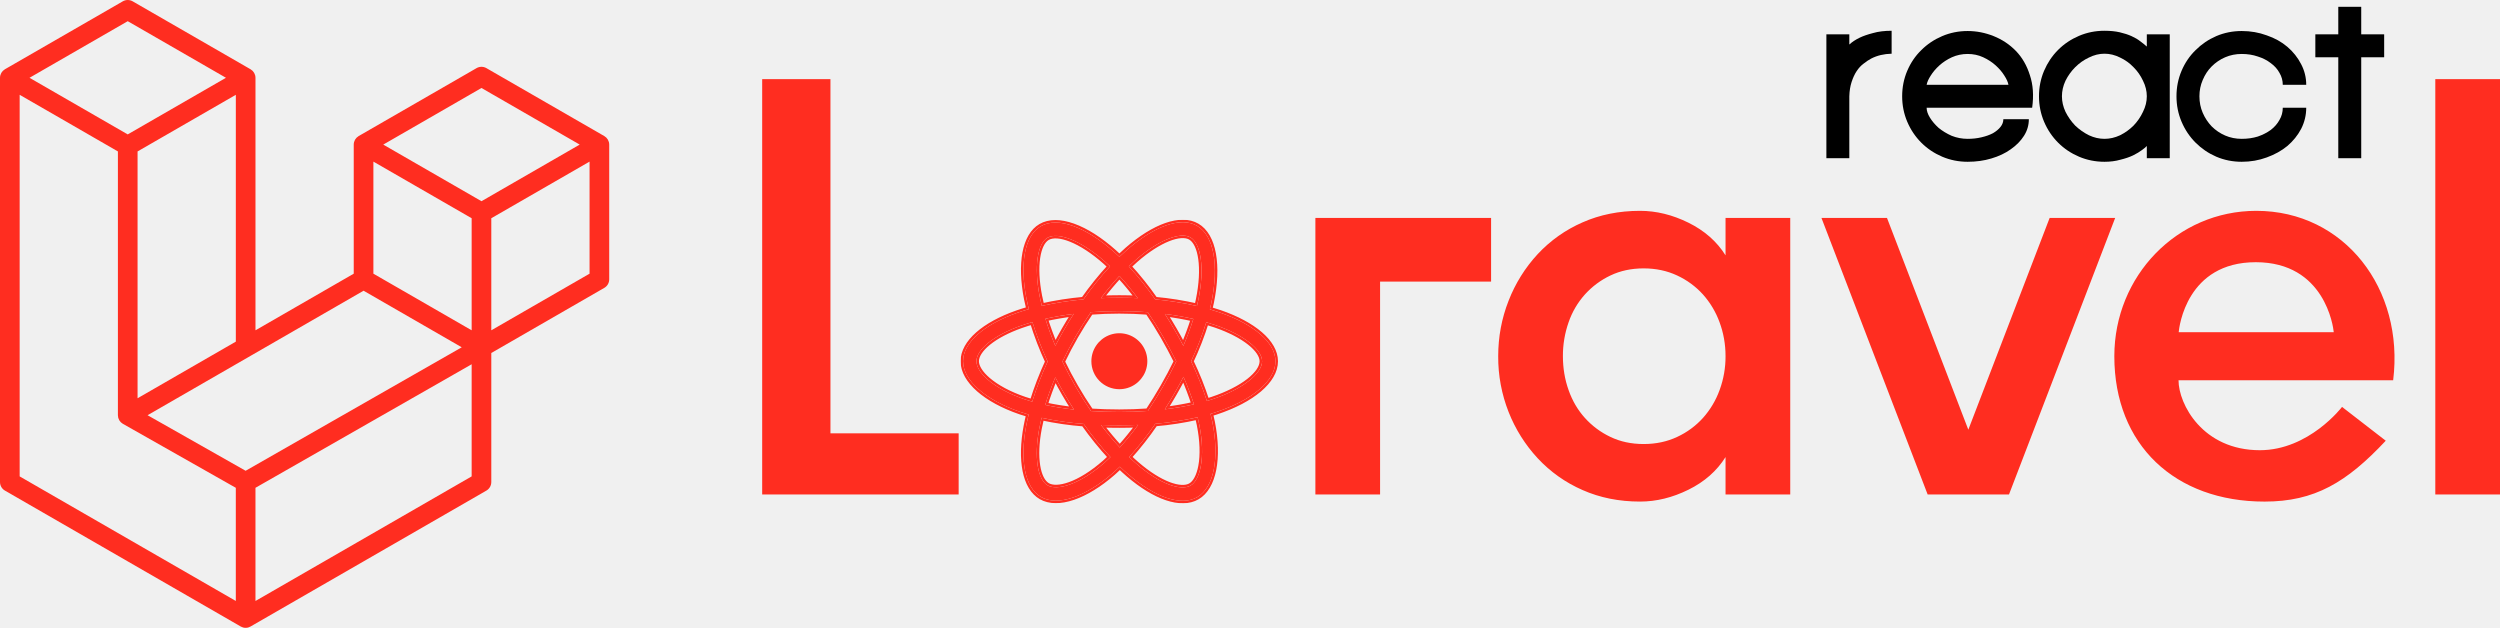
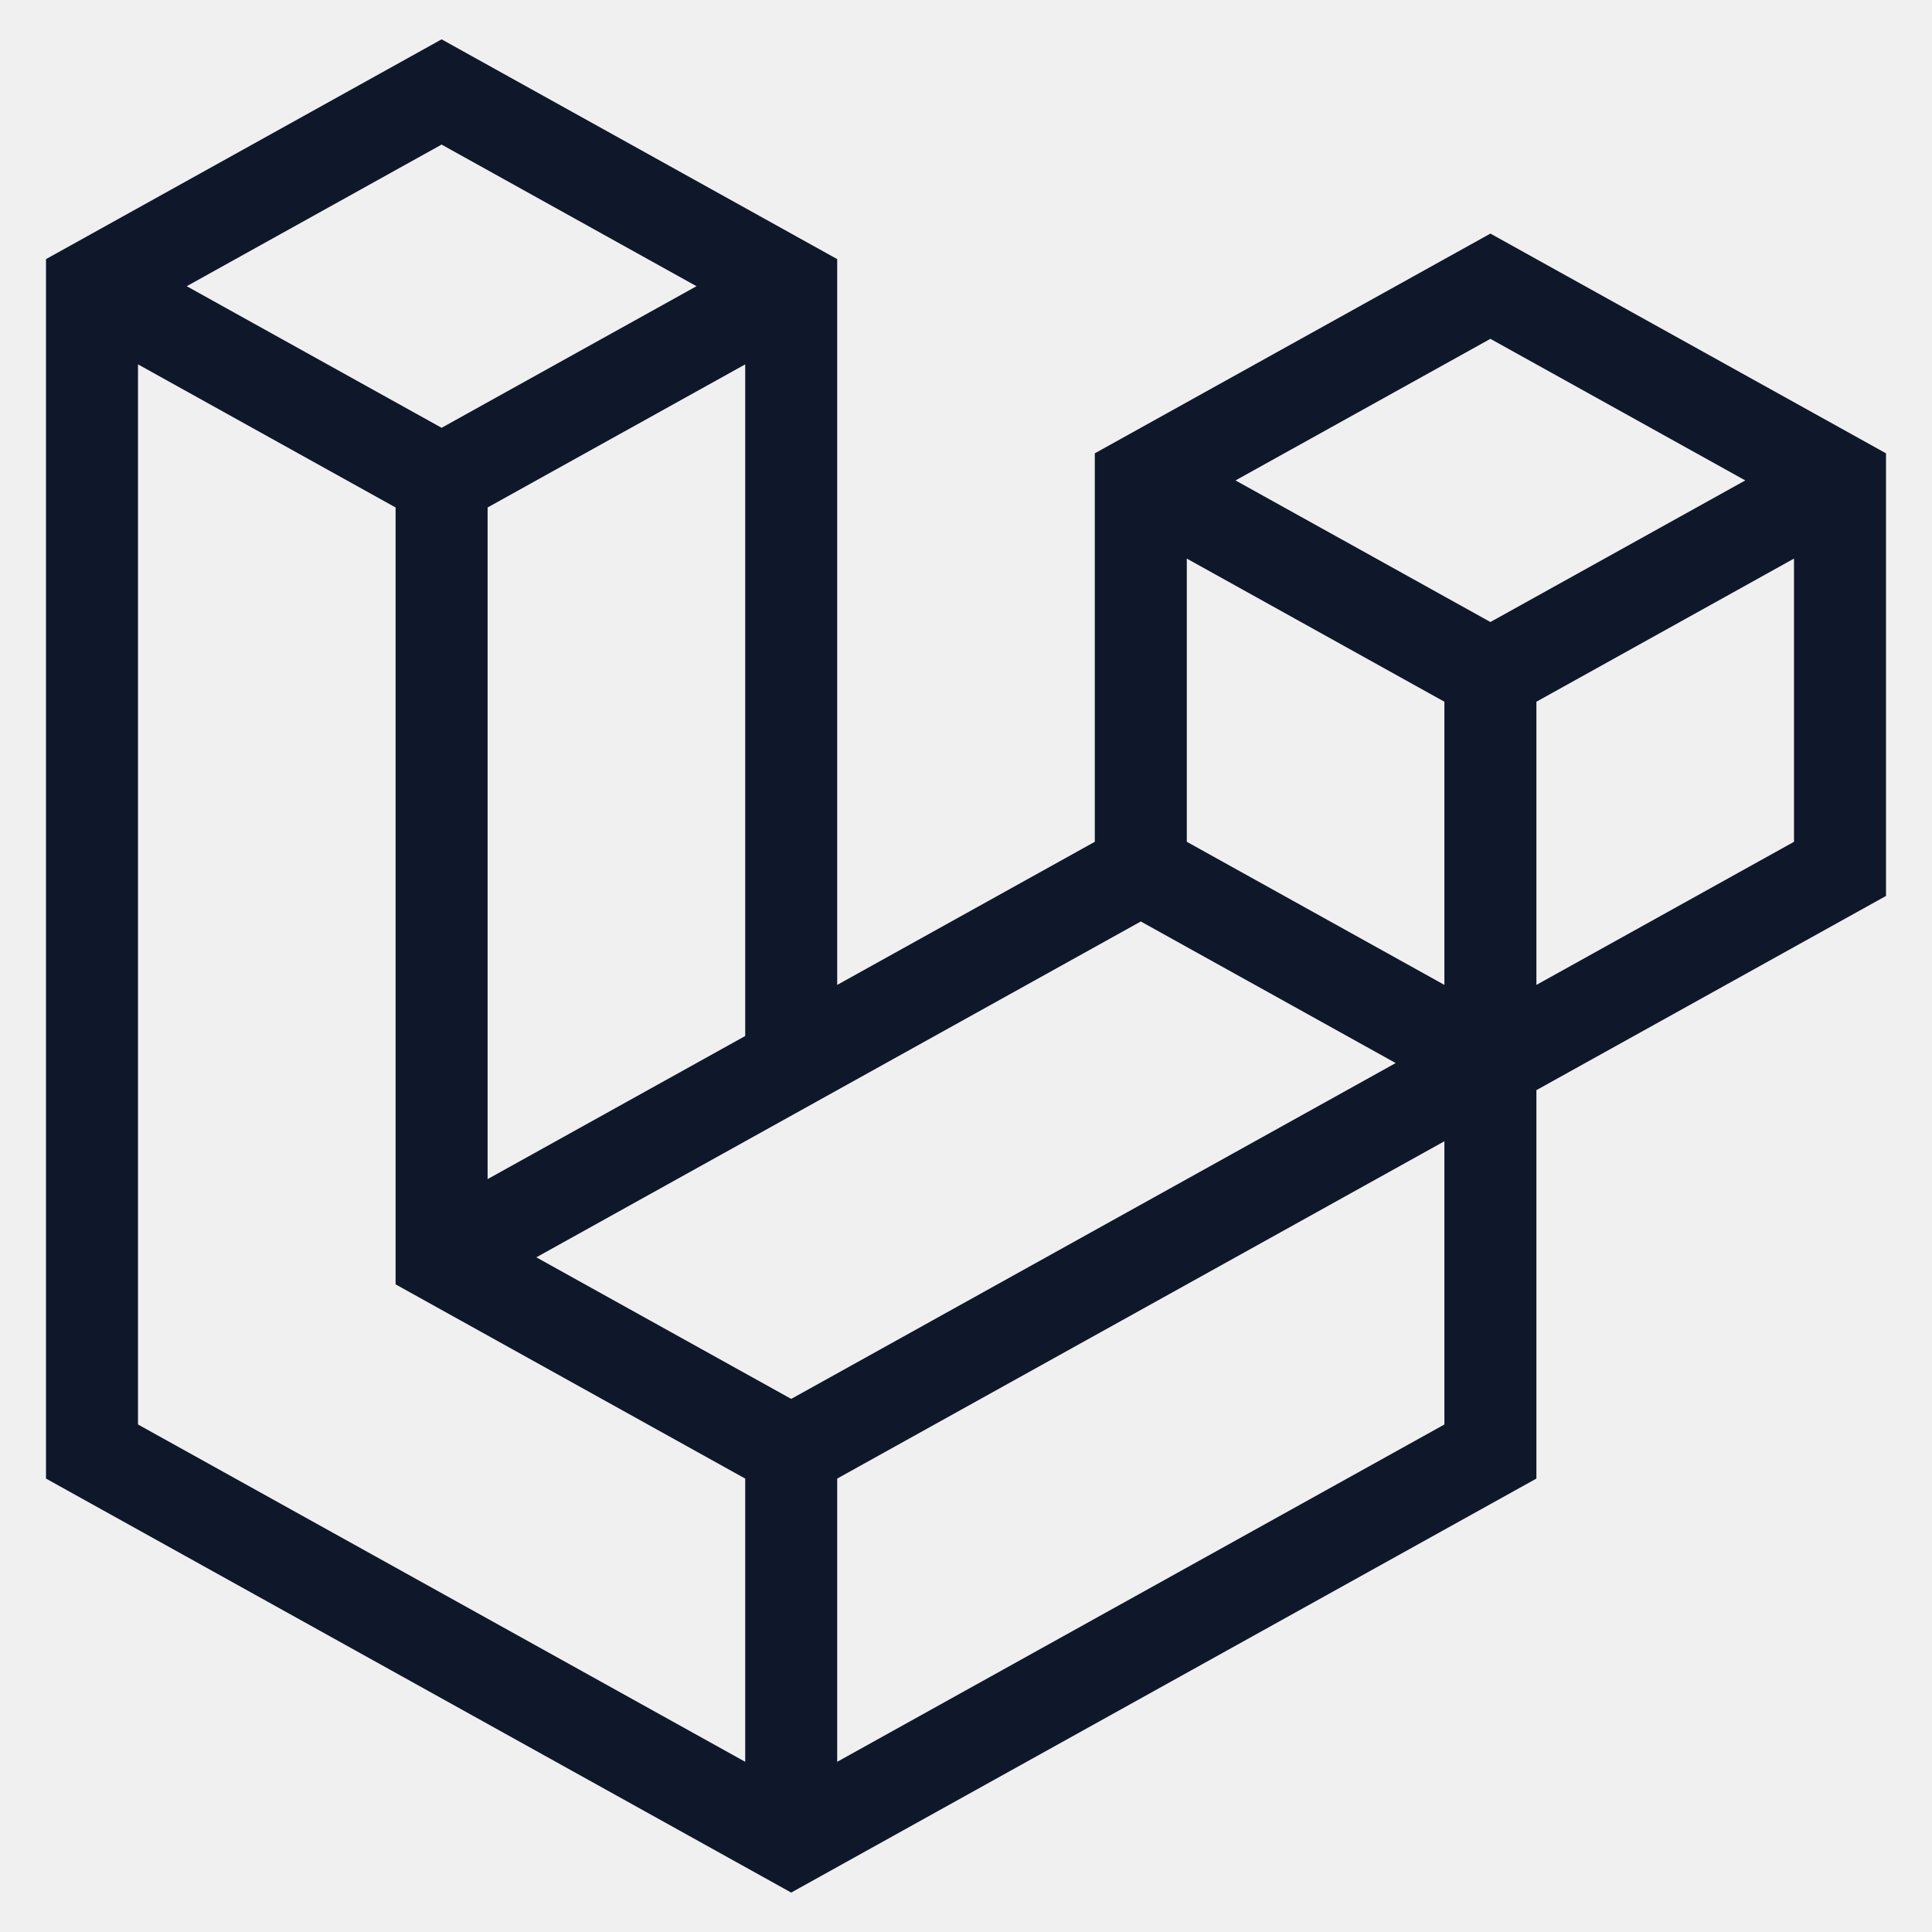
- <svg xmlns="http://www.w3.org/2000/svg" width="1991" height="500" viewBox="0 0 1991 500" fill="none">
-   <mask id="path-1-outside-1_1_7" maskUnits="userSpaceOnUse" x="765" y="175" width="253" height="226" fill="black">
-     <rect fill="white" x="765" y="175" width="253" height="226" />
-     <path d="M971.537 248.894C968.887 247.988 966.217 247.145 963.529 246.365C963.975 244.551 964.386 242.726 964.763 240.892C970.827 211.403 966.862 187.646 953.33 179.825C940.374 172.321 919.125 180.141 897.69 198.84C895.582 200.685 893.518 202.585 891.496 204.541C890.149 203.242 888.767 201.97 887.35 200.727C864.884 180.732 842.365 172.31 828.849 180.157C815.893 187.677 812.042 210.009 817.499 237.958C818.045 240.722 818.658 243.474 819.339 246.214C816.152 247.121 813.073 248.09 810.13 249.117C783.823 258.316 767 272.739 767 287.696C767 303.15 785.056 318.646 812.488 328.042C814.713 328.799 816.959 329.502 819.225 330.152C818.489 333.085 817.838 336.051 817.271 339.05C812.089 366.518 816.131 388.321 829.062 395.795C842.417 403.511 864.822 395.582 886.661 376.458C888.389 374.945 890.116 373.347 891.844 371.664C894.027 373.775 896.273 375.824 898.581 377.811C919.726 396.043 940.607 403.408 953.517 395.914C966.862 388.171 971.2 364.746 965.566 336.246C965.134 334.07 964.637 331.848 964.074 329.582C965.649 329.115 967.192 328.633 968.702 328.136C997.206 318.667 1015.78 303.358 1015.78 287.711C1015.76 272.682 998.403 258.165 971.537 248.894ZM904.681 206.873C923.043 190.854 940.208 184.531 948.033 189.05C956.362 193.865 959.601 213.279 954.367 238.741C954.021 240.399 953.648 242.053 953.247 243.701C942.289 241.208 931.177 239.449 919.985 238.435C913.577 229.204 906.553 220.417 898.959 212.133C900.818 210.33 902.722 208.576 904.671 206.873H904.681ZM840.453 300.476C842.702 304.829 845.053 309.129 847.507 313.376C850.005 317.708 852.608 321.977 855.317 326.182C847.616 325.345 839.963 324.111 832.389 322.487C834.586 315.376 837.292 307.991 840.453 300.476ZM840.453 275.429C837.343 268.074 834.711 260.84 832.55 253.853C839.65 252.262 847.216 250.962 855.104 249.977C852.461 254.102 849.918 258.288 847.475 262.534C845.033 266.781 842.687 271.079 840.437 275.429H840.453ZM846.102 287.955C849.377 281.124 852.905 274.425 856.685 267.857C860.461 261.292 864.481 254.878 868.745 248.614C876.146 248.054 883.733 247.759 891.398 247.759C899.063 247.759 906.697 248.054 914.093 248.619C918.311 254.869 922.307 261.261 926.08 267.795C929.853 274.328 933.427 280.996 936.803 287.799C933.472 294.654 929.906 301.381 926.106 307.981C922.336 314.545 918.363 320.978 914.186 327.281C906.801 327.799 899.156 328.084 891.382 328.084C883.609 328.084 876.109 327.84 868.859 327.369C864.564 321.084 860.511 314.642 856.7 308.043C852.89 301.444 849.352 294.748 846.087 287.955H846.102ZM935.305 313.303C937.81 308.957 940.215 304.553 942.519 300.093C945.678 307.255 948.467 314.576 950.874 322.025C943.21 323.751 935.462 325.074 927.661 325.99C930.293 321.813 932.842 317.584 935.305 313.303ZM942.416 275.434C940.121 271.063 937.736 266.744 935.258 262.477C932.84 258.269 930.319 254.113 927.697 250.008C935.632 251.013 943.245 252.35 950.381 253.983C948.087 261.262 945.428 268.421 942.416 275.434ZM891.502 219.747C896.677 225.401 901.563 231.314 906.143 237.461C896.347 236.994 886.545 236.994 876.736 237.461C881.572 231.066 886.521 225.131 891.502 219.747ZM834.198 189.366C842.521 184.536 860.924 191.439 880.323 208.682C881.561 209.786 882.81 210.941 884.054 212.139C876.422 220.421 869.348 229.201 862.878 238.42C851.711 239.426 840.621 241.157 829.678 243.602C829.046 241.059 828.476 238.499 827.968 235.922C823.278 211.962 826.382 193.901 834.198 189.366ZM822.065 319.89C819.992 319.299 817.945 318.658 815.924 317.967C803.796 313.821 793.779 308.411 786.901 302.518C780.744 297.237 777.624 291.966 777.624 287.696C777.624 278.621 791.13 267.043 813.654 259.191C816.483 258.207 819.337 257.307 822.215 256.491C825.561 267.242 829.612 277.759 834.343 287.976C829.555 298.333 825.454 308.994 822.065 319.89ZM879.659 368.436C870.004 376.894 860.333 382.89 851.808 385.911C844.148 388.622 838.048 388.7 834.363 386.569C826.517 382.035 823.252 364.523 827.704 341.035C828.232 338.271 828.837 335.507 829.518 332.743C840.57 335.124 851.771 336.75 863.044 337.609C869.577 346.876 876.71 355.706 884.396 364.041C882.852 365.559 881.271 367.021 879.659 368.436ZM891.797 356.402C886.76 350.955 881.732 344.927 876.83 338.449C881.594 338.636 886.445 338.729 891.382 338.729C896.451 338.729 901.468 338.62 906.412 338.397C901.849 344.643 896.971 350.652 891.797 356.402ZM956.331 371.219C954.849 379.221 951.869 384.559 948.184 386.694C940.342 391.244 923.577 385.331 905.5 369.736C903.427 367.954 901.354 366.041 899.244 364.036C906.781 355.668 913.747 346.803 920.094 337.501C931.429 336.54 942.685 334.8 953.781 332.292C954.289 334.344 954.738 336.355 955.128 338.325C957.621 350.918 957.979 362.31 956.331 371.219ZM965.349 318.024C963.991 318.475 962.591 318.911 961.171 319.336C957.692 308.535 953.483 297.983 948.572 287.753C953.299 277.659 957.343 267.26 960.679 256.626C963.224 257.367 965.696 258.145 968.075 258.969C991.096 266.908 1005.14 278.663 1005.14 287.696C1005.14 297.335 989.971 309.846 965.349 318.024Z" />
-   </mask>
-   <path d="M971.537 248.894C968.887 247.988 966.217 247.145 963.529 246.365C963.975 244.551 964.386 242.726 964.763 240.892C970.827 211.403 966.862 187.646 953.33 179.825C940.374 172.321 919.125 180.141 897.69 198.84C895.582 200.685 893.518 202.585 891.496 204.541C890.149 203.242 888.767 201.97 887.35 200.727C864.884 180.732 842.365 172.31 828.849 180.157C815.893 187.677 812.042 210.009 817.499 237.958C818.045 240.722 818.658 243.474 819.339 246.214C816.152 247.121 813.073 248.09 810.13 249.117C783.823 258.316 767 272.739 767 287.696C767 303.15 785.056 318.646 812.488 328.042C814.713 328.799 816.959 329.502 819.225 330.152C818.489 333.085 817.838 336.051 817.271 339.05C812.089 366.518 816.131 388.321 829.062 395.795C842.417 403.511 864.822 395.582 886.661 376.458C888.389 374.945 890.116 373.347 891.844 371.664C894.027 373.775 896.273 375.824 898.581 377.811C919.726 396.043 940.607 403.408 953.517 395.914C966.862 388.171 971.2 364.746 965.566 336.246C965.134 334.07 964.637 331.848 964.074 329.582C965.649 329.115 967.192 328.633 968.702 328.136C997.206 318.667 1015.78 303.358 1015.78 287.711C1015.76 272.682 998.403 258.165 971.537 248.894ZM904.681 206.873C923.043 190.854 940.208 184.531 948.033 189.05C956.362 193.865 959.601 213.279 954.367 238.741C954.021 240.399 953.648 242.053 953.247 243.701C942.289 241.208 931.177 239.449 919.985 238.435C913.577 229.204 906.553 220.417 898.959 212.133C900.818 210.33 902.722 208.576 904.671 206.873H904.681ZM840.453 300.476C842.702 304.829 845.053 309.129 847.507 313.376C850.005 317.708 852.608 321.977 855.317 326.182C847.616 325.345 839.963 324.111 832.389 322.487C834.586 315.376 837.292 307.991 840.453 300.476ZM840.453 275.429C837.343 268.074 834.711 260.84 832.55 253.853C839.65 252.262 847.216 250.962 855.104 249.977C852.461 254.102 849.918 258.288 847.475 262.534C845.033 266.781 842.687 271.079 840.437 275.429H840.453ZM846.102 287.955C849.377 281.124 852.905 274.425 856.685 267.857C860.461 261.292 864.481 254.878 868.745 248.614C876.146 248.054 883.733 247.759 891.398 247.759C899.063 247.759 906.697 248.054 914.093 248.619C918.311 254.869 922.307 261.261 926.08 267.795C929.853 274.328 933.427 280.996 936.803 287.799C933.472 294.654 929.906 301.381 926.106 307.981C922.336 314.545 918.363 320.978 914.186 327.281C906.801 327.799 899.156 328.084 891.382 328.084C883.609 328.084 876.109 327.84 868.859 327.369C864.564 321.084 860.511 314.642 856.7 308.043C852.89 301.444 849.352 294.748 846.087 287.955H846.102ZM935.305 313.303C937.81 308.957 940.215 304.553 942.519 300.093C945.678 307.255 948.467 314.576 950.874 322.025C943.21 323.751 935.462 325.074 927.661 325.99C930.293 321.813 932.842 317.584 935.305 313.303ZM942.416 275.434C940.121 271.063 937.736 266.744 935.258 262.477C932.84 258.269 930.319 254.113 927.697 250.008C935.632 251.013 943.245 252.35 950.381 253.983C948.087 261.262 945.428 268.421 942.416 275.434ZM891.502 219.747C896.677 225.401 901.563 231.314 906.143 237.461C896.347 236.994 886.545 236.994 876.736 237.461C881.572 231.066 886.521 225.131 891.502 219.747ZM834.198 189.366C842.521 184.536 860.924 191.439 880.323 208.682C881.561 209.786 882.81 210.941 884.054 212.139C876.422 220.421 869.348 229.201 862.878 238.42C851.711 239.426 840.621 241.157 829.678 243.602C829.046 241.059 828.476 238.499 827.968 235.922C823.278 211.962 826.382 193.901 834.198 189.366ZM822.065 319.89C819.992 319.299 817.945 318.658 815.924 317.967C803.796 313.821 793.779 308.411 786.901 302.518C780.744 297.237 777.624 291.966 777.624 287.696C777.624 278.621 791.13 267.043 813.654 259.191C816.483 258.207 819.337 257.307 822.215 256.491C825.561 267.242 829.612 277.759 834.343 287.976C829.555 298.333 825.454 308.994 822.065 319.89ZM879.659 368.436C870.004 376.894 860.333 382.89 851.808 385.911C844.148 388.622 838.048 388.7 834.363 386.569C826.517 382.035 823.252 364.523 827.704 341.035C828.232 338.271 828.837 335.507 829.518 332.743C840.57 335.124 851.771 336.75 863.044 337.609C869.577 346.876 876.71 355.706 884.396 364.041C882.852 365.559 881.271 367.021 879.659 368.436ZM891.797 356.402C886.76 350.955 881.732 344.927 876.83 338.449C881.594 338.636 886.445 338.729 891.382 338.729C896.451 338.729 901.468 338.62 906.412 338.397C901.849 344.643 896.971 350.652 891.797 356.402ZM956.331 371.219C954.849 379.221 951.869 384.559 948.184 386.694C940.342 391.244 923.577 385.331 905.5 369.736C903.427 367.954 901.354 366.041 899.244 364.036C906.781 355.668 913.747 346.803 920.094 337.501C931.429 336.54 942.685 334.8 953.781 332.292C954.289 334.344 954.738 336.355 955.128 338.325C957.621 350.918 957.979 362.31 956.331 371.219ZM965.349 318.024C963.991 318.475 962.591 318.911 961.171 319.336C957.692 308.535 953.483 297.983 948.572 287.753C953.299 277.659 957.343 267.26 960.679 256.626C963.224 257.367 965.696 258.145 968.075 258.969C991.096 266.908 1005.14 278.663 1005.14 287.696C1005.14 297.335 989.971 309.846 965.349 318.024Z" fill="#FF2D20" />
-   <path d="M971.537 248.894C968.887 247.988 966.217 247.145 963.529 246.365C963.975 244.551 964.386 242.726 964.763 240.892C970.827 211.403 966.862 187.646 953.33 179.825C940.374 172.321 919.125 180.141 897.69 198.84C895.582 200.685 893.518 202.585 891.496 204.541C890.149 203.242 888.767 201.97 887.35 200.727C864.884 180.732 842.365 172.31 828.849 180.157C815.893 187.677 812.042 210.009 817.499 237.958C818.045 240.722 818.658 243.474 819.339 246.214C816.152 247.121 813.073 248.09 810.13 249.117C783.823 258.316 767 272.739 767 287.696C767 303.15 785.056 318.646 812.488 328.042C814.713 328.799 816.959 329.502 819.225 330.152C818.489 333.085 817.838 336.051 817.271 339.05C812.089 366.518 816.131 388.321 829.062 395.795C842.417 403.511 864.822 395.582 886.661 376.458C888.389 374.945 890.116 373.347 891.844 371.664C894.027 373.775 896.273 375.824 898.581 377.811C919.726 396.043 940.607 403.408 953.517 395.914C966.862 388.171 971.2 364.746 965.566 336.246C965.134 334.07 964.637 331.848 964.074 329.582C965.649 329.115 967.192 328.633 968.702 328.136C997.206 318.667 1015.78 303.358 1015.78 287.711C1015.76 272.682 998.403 258.165 971.537 248.894ZM904.681 206.873C923.043 190.854 940.208 184.531 948.033 189.05C956.362 193.865 959.601 213.279 954.367 238.741C954.021 240.399 953.648 242.053 953.247 243.701C942.289 241.208 931.177 239.449 919.985 238.435C913.577 229.204 906.553 220.417 898.959 212.133C900.818 210.33 902.722 208.576 904.671 206.873H904.681ZM840.453 300.476C842.702 304.829 845.053 309.129 847.507 313.376C850.005 317.708 852.608 321.977 855.317 326.182C847.616 325.345 839.963 324.111 832.389 322.487C834.586 315.376 837.292 307.991 840.453 300.476ZM840.453 275.429C837.343 268.074 834.711 260.84 832.55 253.853C839.65 252.262 847.216 250.962 855.104 249.977C852.461 254.102 849.918 258.288 847.475 262.534C845.033 266.781 842.687 271.079 840.437 275.429H840.453ZM846.102 287.955C849.377 281.124 852.905 274.425 856.685 267.857C860.461 261.292 864.481 254.878 868.745 248.614C876.146 248.054 883.733 247.759 891.398 247.759C899.063 247.759 906.697 248.054 914.093 248.619C918.311 254.869 922.307 261.261 926.08 267.795C929.853 274.328 933.427 280.996 936.803 287.799C933.472 294.654 929.906 301.381 926.106 307.981C922.336 314.545 918.363 320.978 914.186 327.281C906.801 327.799 899.156 328.084 891.382 328.084C883.609 328.084 876.109 327.84 868.859 327.369C864.564 321.084 860.511 314.642 856.7 308.043C852.89 301.444 849.352 294.748 846.087 287.955H846.102ZM935.305 313.303C937.81 308.957 940.215 304.553 942.519 300.093C945.678 307.255 948.467 314.576 950.874 322.025C943.21 323.751 935.462 325.074 927.661 325.99C930.293 321.813 932.842 317.584 935.305 313.303ZM942.416 275.434C940.121 271.063 937.736 266.744 935.258 262.477C932.84 258.269 930.319 254.113 927.697 250.008C935.632 251.013 943.245 252.35 950.381 253.983C948.087 261.262 945.428 268.421 942.416 275.434ZM891.502 219.747C896.677 225.401 901.563 231.314 906.143 237.461C896.347 236.994 886.545 236.994 876.736 237.461C881.572 231.066 886.521 225.131 891.502 219.747ZM834.198 189.366C842.521 184.536 860.924 191.439 880.323 208.682C881.561 209.786 882.81 210.941 884.054 212.139C876.422 220.421 869.348 229.201 862.878 238.42C851.711 239.426 840.621 241.157 829.678 243.602C829.046 241.059 828.476 238.499 827.968 235.922C823.278 211.962 826.382 193.901 834.198 189.366ZM822.065 319.89C819.992 319.299 817.945 318.658 815.924 317.967C803.796 313.821 793.779 308.411 786.901 302.518C780.744 297.237 777.624 291.966 777.624 287.696C777.624 278.621 791.13 267.043 813.654 259.191C816.483 258.207 819.337 257.307 822.215 256.491C825.561 267.242 829.612 277.759 834.343 287.976C829.555 298.333 825.454 308.994 822.065 319.89ZM879.659 368.436C870.004 376.894 860.333 382.89 851.808 385.911C844.148 388.622 838.048 388.7 834.363 386.569C826.517 382.035 823.252 364.523 827.704 341.035C828.232 338.271 828.837 335.507 829.518 332.743C840.57 335.124 851.771 336.75 863.044 337.609C869.577 346.876 876.71 355.706 884.396 364.041C882.852 365.559 881.271 367.021 879.659 368.436ZM891.797 356.402C886.76 350.955 881.732 344.927 876.83 338.449C881.594 338.636 886.445 338.729 891.382 338.729C896.451 338.729 901.468 338.62 906.412 338.397C901.849 344.643 896.971 350.652 891.797 356.402ZM956.331 371.219C954.849 379.221 951.869 384.559 948.184 386.694C940.342 391.244 923.577 385.331 905.5 369.736C903.427 367.954 901.354 366.041 899.244 364.036C906.781 355.668 913.747 346.803 920.094 337.501C931.429 336.54 942.685 334.8 953.781 332.292C954.289 334.344 954.738 336.355 955.128 338.325C957.621 350.918 957.979 362.31 956.331 371.219ZM965.349 318.024C963.991 318.475 962.591 318.911 961.171 319.336C957.692 308.535 953.483 297.983 948.572 287.753C953.299 277.659 957.343 267.26 960.679 256.626C963.224 257.367 965.696 258.145 968.075 258.969C991.096 266.908 1005.14 278.663 1005.14 287.696C1005.14 297.335 989.971 309.846 965.349 318.024Z" stroke="#FF2D20" stroke-width="4" mask="url(#path-1-outside-1_1_7)" />
-   <path d="M891.382 309.96C895.793 309.974 900.109 308.679 903.783 306.24C907.457 303.8 910.325 300.324 912.023 296.253C913.721 292.182 914.172 287.699 913.321 283.372C912.469 279.044 910.352 275.066 907.239 271.943C904.125 268.819 900.154 266.689 895.829 265.823C891.504 264.957 887.02 265.394 882.944 267.079C878.867 268.764 875.383 271.62 872.931 275.286C870.479 278.953 869.17 283.264 869.17 287.675C869.164 290.597 869.733 293.492 870.847 296.193C871.96 298.895 873.595 301.351 875.658 303.421C877.72 305.49 880.171 307.133 882.869 308.255C885.567 309.377 888.46 309.957 891.382 309.96Z" fill="#FF2D20" />
-   <path fill-rule="evenodd" clip-rule="evenodd" d="M484.904 113.113C485.084 113.78 485.176 114.467 485.178 115.157V222.481C485.178 223.859 484.815 225.212 484.125 226.404C483.435 227.596 482.443 228.584 481.25 229.27L391.267 281.132V383.926C391.267 386.724 389.782 389.306 387.359 390.715L199.527 498.958C199.097 499.202 198.628 499.359 198.159 499.525C197.984 499.584 197.817 499.691 197.632 499.74C196.319 500.087 194.939 500.087 193.626 499.74C193.411 499.682 193.215 499.564 193.01 499.486C192.58 499.33 192.131 499.193 191.72 498.958L3.928 390.715C2.735 390.029 1.744 389.04 1.054 387.848C0.365 386.656 0.001 385.304 0 383.926L0 61.955C0 61.251 0.098 60.566 0.274 59.901C0.332 59.676 0.469 59.471 0.547 59.246C0.694 58.835 0.831 58.414 1.046 58.033C1.192 57.779 1.407 57.573 1.583 57.338C1.808 57.025 2.013 56.703 2.277 56.429C2.501 56.204 2.795 56.038 3.049 55.842C3.332 55.607 3.586 55.353 3.908 55.167L97.819 1.045C99.008 0.36 100.356 0 101.728 0C103.099 0 104.447 0.36 105.636 1.045L199.537 55.167H199.557C199.869 55.363 200.133 55.607 200.417 55.832C200.671 56.028 200.954 56.204 201.179 56.419C201.452 56.703 201.648 57.025 201.882 57.338C202.048 57.573 202.273 57.779 202.41 58.033C202.635 58.424 202.762 58.835 202.918 59.246C202.996 59.471 203.133 59.676 203.192 59.911C203.371 60.578 203.463 61.265 203.465 61.955V263.055L281.713 217.952V115.148C281.713 114.463 281.81 113.768 281.986 113.113C282.055 112.878 282.182 112.673 282.26 112.448C282.416 112.037 282.553 111.617 282.768 111.235C282.915 110.981 283.13 110.775 283.296 110.541C283.53 110.228 283.726 109.905 283.999 109.631C284.224 109.406 284.507 109.24 284.761 109.044C285.054 108.809 285.309 108.555 285.621 108.369L379.542 54.248C380.73 53.562 382.078 53.201 383.45 53.201C384.822 53.201 386.17 53.562 387.359 54.248L481.26 108.369C481.592 108.565 481.846 108.809 482.139 109.034C482.383 109.23 482.667 109.406 482.891 109.621C483.165 109.905 483.36 110.228 483.595 110.541C483.771 110.775 483.986 110.981 484.123 111.235C484.347 111.617 484.474 112.037 484.631 112.448C484.719 112.673 484.846 112.878 484.904 113.113ZM469.524 217.952V128.705L436.664 147.642L391.267 173.808V263.055L469.534 217.952H469.524ZM375.623 379.397V290.091L330.969 315.621L203.455 388.475V478.622L375.623 379.397ZM15.653 75.503V379.397L187.802 478.612V388.485L97.868 337.532L97.839 337.513L97.8 337.493C97.497 337.317 97.243 337.063 96.959 336.847C96.715 336.652 96.432 336.495 96.217 336.28L96.197 336.251C95.943 336.006 95.767 335.703 95.552 335.429C95.357 335.165 95.122 334.94 94.966 334.666L94.956 334.637C94.78 334.343 94.673 333.991 94.546 333.659C94.419 333.365 94.253 333.091 94.175 332.778C94.077 332.407 94.057 332.006 94.018 331.624C93.979 331.331 93.901 331.037 93.901 330.744V120.606L48.514 94.43L15.653 75.503ZM101.737 16.872L23.5 61.955L101.718 107.039L179.946 61.946L101.718 16.872H101.737ZM142.425 298.23L187.812 272.074V75.503L154.951 94.44L109.554 120.606V317.177L142.425 298.23ZM383.45 70.074L305.222 115.157L383.45 160.241L461.668 115.148L383.45 70.074ZM375.623 173.808L330.227 147.642L297.366 128.705V217.952L342.753 244.108L375.623 263.055V173.808ZM195.619 374.927L310.362 309.351L367.719 276.583L289.549 231.529L199.547 283.401L117.518 330.675L195.619 374.927Z" fill="#FF2D20" />
-   <path fill-rule="evenodd" clip-rule="evenodd" d="M661.371 63V345.115H763.474V393.787H607V63H661.371ZM1047.57 393.787V173.576H1187.5V224.268H1099.09V393.811H1047.57V393.787ZM1374.22 203.347V173.576H1425.75V393.799H1374.22V364.016C1367.29 375.045 1357.45 383.712 1344.68 390.004C1331.92 396.308 1319.08 399.454 1306.15 399.454C1289.45 399.454 1274.17 396.394 1260.3 390.249C1246.79 384.36 1234.64 375.751 1224.61 364.958C1214.66 354.224 1206.81 341.728 1201.45 328.112C1195.88 313.965 1193.07 298.88 1193.17 283.675C1193.17 268.251 1195.93 253.513 1201.45 239.484C1206.77 225.777 1214.62 213.193 1224.6 202.393C1234.64 191.605 1246.79 183 1260.3 177.114C1274.17 170.969 1289.45 167.909 1306.15 167.909C1319.07 167.909 1331.92 171.055 1344.68 177.359C1357.45 183.663 1367.29 192.318 1374.22 203.347ZM1369.5 310.619C1372.67 301.995 1374.27 292.875 1374.22 283.688C1374.22 274.225 1372.63 265.252 1369.5 256.757C1366.54 248.576 1362.06 241.035 1356.27 234.538C1350.5 228.166 1343.5 223.021 1335.7 219.408C1327.67 215.638 1318.75 213.74 1308.99 213.74C1299.22 213.74 1290.39 215.638 1282.52 219.408C1274.81 223.064 1267.9 228.206 1262.19 234.538C1256.42 241.001 1252 248.551 1249.2 256.744C1246.17 265.399 1244.65 274.508 1244.7 283.675C1244.7 293.126 1246.18 302.111 1249.2 310.606C1252.18 319.126 1256.52 326.52 1262.19 332.824C1267.9 339.159 1274.81 344.302 1282.52 347.955C1290.39 351.737 1299.22 353.623 1308.99 353.623C1318.75 353.623 1327.67 351.737 1335.7 347.955C1343.51 344.346 1350.5 339.2 1356.27 332.824C1362.06 326.332 1366.54 318.795 1369.5 310.619ZM1632.33 173.576H1684.52L1599.96 393.799H1535.18L1450.61 173.576H1502.8L1567.57 342.214L1632.33 173.576ZM1796.91 167.909C1867.06 167.909 1914.91 230.07 1905.92 302.821H1734.98C1734.98 321.819 1754.17 358.544 1799.74 358.544C1838.92 358.544 1865.19 324.084 1865.2 324.06L1900.01 350.991C1868.89 384.202 1843.4 399.467 1803.49 399.467C1732.19 399.467 1683.85 354.369 1683.85 283.688C1683.85 219.751 1733.82 167.909 1796.91 167.909ZM1735.11 264.542H1858.6C1858.22 260.307 1851.52 208.819 1796.49 208.819C1741.45 208.819 1735.51 260.307 1735.11 264.542ZM1939.47 393.787V63H1991V393.787H1939.47Z" fill="#FF2D20" />
-   <path d="M1472.8 35.462C1474.96 33.432 1477.74 31.605 1481.12 29.981C1483.96 28.628 1487.48 27.41 1491.68 26.327C1495.87 25.109 1500.81 24.5 1506.49 24.5V42.77C1500.4 42.905 1494.99 44.191 1490.25 46.627C1488.22 47.71 1486.19 49.063 1484.16 50.687C1482.13 52.176 1480.31 54.138 1478.68 56.574C1477.06 59.01 1475.71 61.92 1474.62 65.303C1473.54 68.551 1472.93 72.34 1472.8 76.671V126H1454.53V27.342H1472.8V35.462Z" fill="black" />
-   <path d="M1615.77 94.941C1615.77 99.678 1614.49 104.076 1611.91 108.136C1609.34 112.196 1605.82 115.782 1601.36 118.895C1597.03 122.008 1591.89 124.444 1585.93 126.203C1580.11 127.962 1573.82 128.842 1567.05 128.842C1559.88 128.842 1553.11 127.489 1546.75 124.782C1540.39 122.075 1534.84 118.354 1530.11 113.617C1525.37 108.88 1521.65 103.332 1518.94 96.971C1516.23 90.61 1514.88 83.844 1514.88 76.671C1514.88 69.498 1516.23 62.732 1518.94 56.371C1521.65 50.01 1525.37 44.529 1530.11 39.928C1534.84 35.191 1540.39 31.47 1546.75 28.763C1553.11 26.056 1559.88 24.703 1567.05 24.703C1574.09 24.703 1580.99 26.056 1587.76 28.763C1594.52 31.47 1600.41 35.394 1605.42 40.537C1610.43 45.68 1614.15 52.108 1616.58 59.822C1619.15 67.401 1619.76 76.062 1618.41 85.806H1534.37C1534.37 88.242 1535.25 90.881 1537.01 93.723C1538.77 96.565 1541.07 99.272 1543.91 101.843C1546.89 104.279 1550.34 106.377 1554.26 108.136C1558.32 109.76 1562.59 110.572 1567.05 110.572C1570.98 110.572 1574.63 110.166 1578.01 109.354C1581.53 108.542 1584.58 107.459 1587.15 106.106C1589.72 104.617 1591.75 102.926 1593.24 101.031C1594.73 99.136 1595.47 97.106 1595.47 94.941H1615.77ZM1599.53 67.536C1599.13 65.371 1598.04 62.935 1596.28 60.228C1594.52 57.386 1592.22 54.679 1589.38 52.108C1586.54 49.537 1583.22 47.371 1579.43 45.612C1575.65 43.853 1571.52 42.973 1567.05 42.973C1562.59 42.973 1558.39 43.853 1554.47 45.612C1550.68 47.371 1547.36 49.537 1544.52 52.108C1541.68 54.679 1539.38 57.386 1537.62 60.228C1535.86 62.935 1534.77 65.371 1534.37 67.536H1599.53Z" fill="black" />
-   <path d="M1709.72 126V116.256C1709.04 117.068 1707.76 118.151 1705.86 119.504C1704.1 120.857 1701.74 122.278 1698.76 123.767C1695.92 125.12 1692.53 126.271 1688.61 127.218C1684.82 128.301 1680.62 128.842 1676.02 128.842C1668.85 128.842 1662.08 127.489 1655.72 124.782C1649.36 122.075 1643.81 118.354 1639.08 113.617C1634.34 108.88 1630.62 103.332 1627.91 96.971C1625.21 90.61 1623.85 83.844 1623.85 76.671C1623.85 69.498 1625.21 62.732 1627.91 56.371C1630.62 50.01 1634.34 44.462 1639.08 39.725C1643.81 34.988 1649.36 31.267 1655.72 28.56C1662.08 25.853 1668.85 24.5 1676.02 24.5C1680.62 24.5 1684.68 24.906 1688.2 25.718C1691.72 26.53 1694.83 27.545 1697.54 28.763C1700.25 29.981 1702.55 31.334 1704.44 32.823C1706.47 34.312 1708.23 35.733 1709.72 37.086V27.342H1727.99V126H1709.72ZM1642.12 76.671C1642.12 80.866 1643.07 84.994 1644.96 89.054C1646.99 93.114 1649.57 96.768 1652.68 100.016C1655.93 103.129 1659.58 105.7 1663.64 107.73C1667.7 109.625 1671.83 110.572 1676.02 110.572C1680.22 110.572 1684.35 109.625 1688.41 107.73C1692.47 105.7 1696.05 103.129 1699.16 100.016C1702.28 96.768 1704.78 93.114 1706.68 89.054C1708.71 84.994 1709.72 80.866 1709.72 76.671C1709.72 72.476 1708.71 68.348 1706.68 64.288C1704.78 60.228 1702.28 56.642 1699.16 53.529C1696.05 50.281 1692.47 47.71 1688.41 45.815C1684.35 43.785 1680.22 42.77 1676.02 42.77C1671.83 42.77 1667.7 43.785 1663.64 45.815C1659.58 47.71 1655.93 50.281 1652.68 53.529C1649.57 56.642 1646.99 60.228 1644.96 64.288C1643.07 68.348 1642.12 72.476 1642.12 76.671Z" fill="black" />
-   <path d="M1836.68 85.806C1836.68 91.761 1835.32 97.377 1832.62 102.655C1829.91 107.798 1826.25 112.331 1821.65 116.256C1817.05 120.045 1811.57 123.09 1805.21 125.391C1798.98 127.692 1792.35 128.842 1785.32 128.842C1778.14 128.842 1771.38 127.489 1765.02 124.782C1758.79 122.075 1753.31 118.354 1748.57 113.617C1743.84 108.88 1740.11 103.332 1737.41 96.971C1734.7 90.61 1733.35 83.844 1733.35 76.671C1733.35 69.498 1734.7 62.732 1737.41 56.371C1740.11 50.01 1743.84 44.529 1748.57 39.928C1753.31 35.191 1758.79 31.47 1765.02 28.763C1771.38 26.056 1778.14 24.703 1785.32 24.703C1792.35 24.703 1798.98 25.853 1805.21 28.154C1811.57 30.319 1817.05 33.364 1821.65 37.289C1826.25 41.214 1829.91 45.815 1832.62 51.093C1835.32 56.236 1836.68 61.717 1836.68 67.536H1818C1818 64.153 1817.12 60.972 1815.36 57.995C1813.74 55.018 1811.44 52.446 1808.46 50.281C1805.48 47.98 1802.03 46.221 1798.11 45.003C1794.18 43.65 1789.92 42.973 1785.32 42.973C1780.58 42.973 1776.18 43.853 1772.12 45.612C1768.06 47.371 1764.47 49.807 1761.36 52.92C1758.38 55.897 1756.02 59.484 1754.26 63.679C1752.5 67.739 1751.62 72.07 1751.62 76.671C1751.62 81.408 1752.5 85.806 1754.26 89.866C1756.02 93.926 1758.38 97.512 1761.36 100.625C1764.47 103.738 1768.06 106.174 1772.12 107.933C1776.18 109.692 1780.58 110.572 1785.32 110.572C1789.92 110.572 1794.18 109.963 1798.11 108.745C1802.03 107.392 1805.48 105.632 1808.46 103.467C1811.44 101.166 1813.74 98.527 1815.36 95.55C1817.12 92.573 1818 89.325 1818 85.806H1836.68Z" fill="black" />
-   <path d="M1862.21 126V45.612H1843.94V27.342H1862.21V5.418H1880.48V27.342H1898.75V45.612H1880.48V126H1862.21Z" fill="black" />
+ <svg xmlns="http://www.w3.org/2000/svg" width="64" height="64" viewBox="0 0 40 42" fill="none">
+   <path fill-rule="evenodd" clip-rule="evenodd" d="M17.2 5.633L8.6 0.855L0 5.633V32.143L16.2 41.143L32.4 32.143V23.699L40 19.477V9.855L31.4 5.078L22.8 9.855V18.3L17.2 21.411V5.633ZM38 18.3L32.4 21.411V15.255L38 12.143V18.3ZM36.941 10.444L31.4 13.522L25.859 10.444L31.4 7.366L36.941 10.444ZM24.8 18.3V12.143L30.4 15.255V21.411L24.8 18.3ZM23.8 20.032L29.341 23.11L16.2 30.411L10.659 27.333L23.8 20.032ZM7.6 27.921L15.2 32.143V38.3L2 30.967V7.921L7.6 11.032V27.921ZM8.6 9.3L3.059 6.222L8.6 3.143L14.141 6.222L8.6 9.3ZM30.4 24.81L17.2 32.143V38.3L30.4 30.967V24.81ZM9.6 11.032L15.2 7.921V22.522L9.6 25.633V11.032Z" fill="#0f172a" />
</svg>
